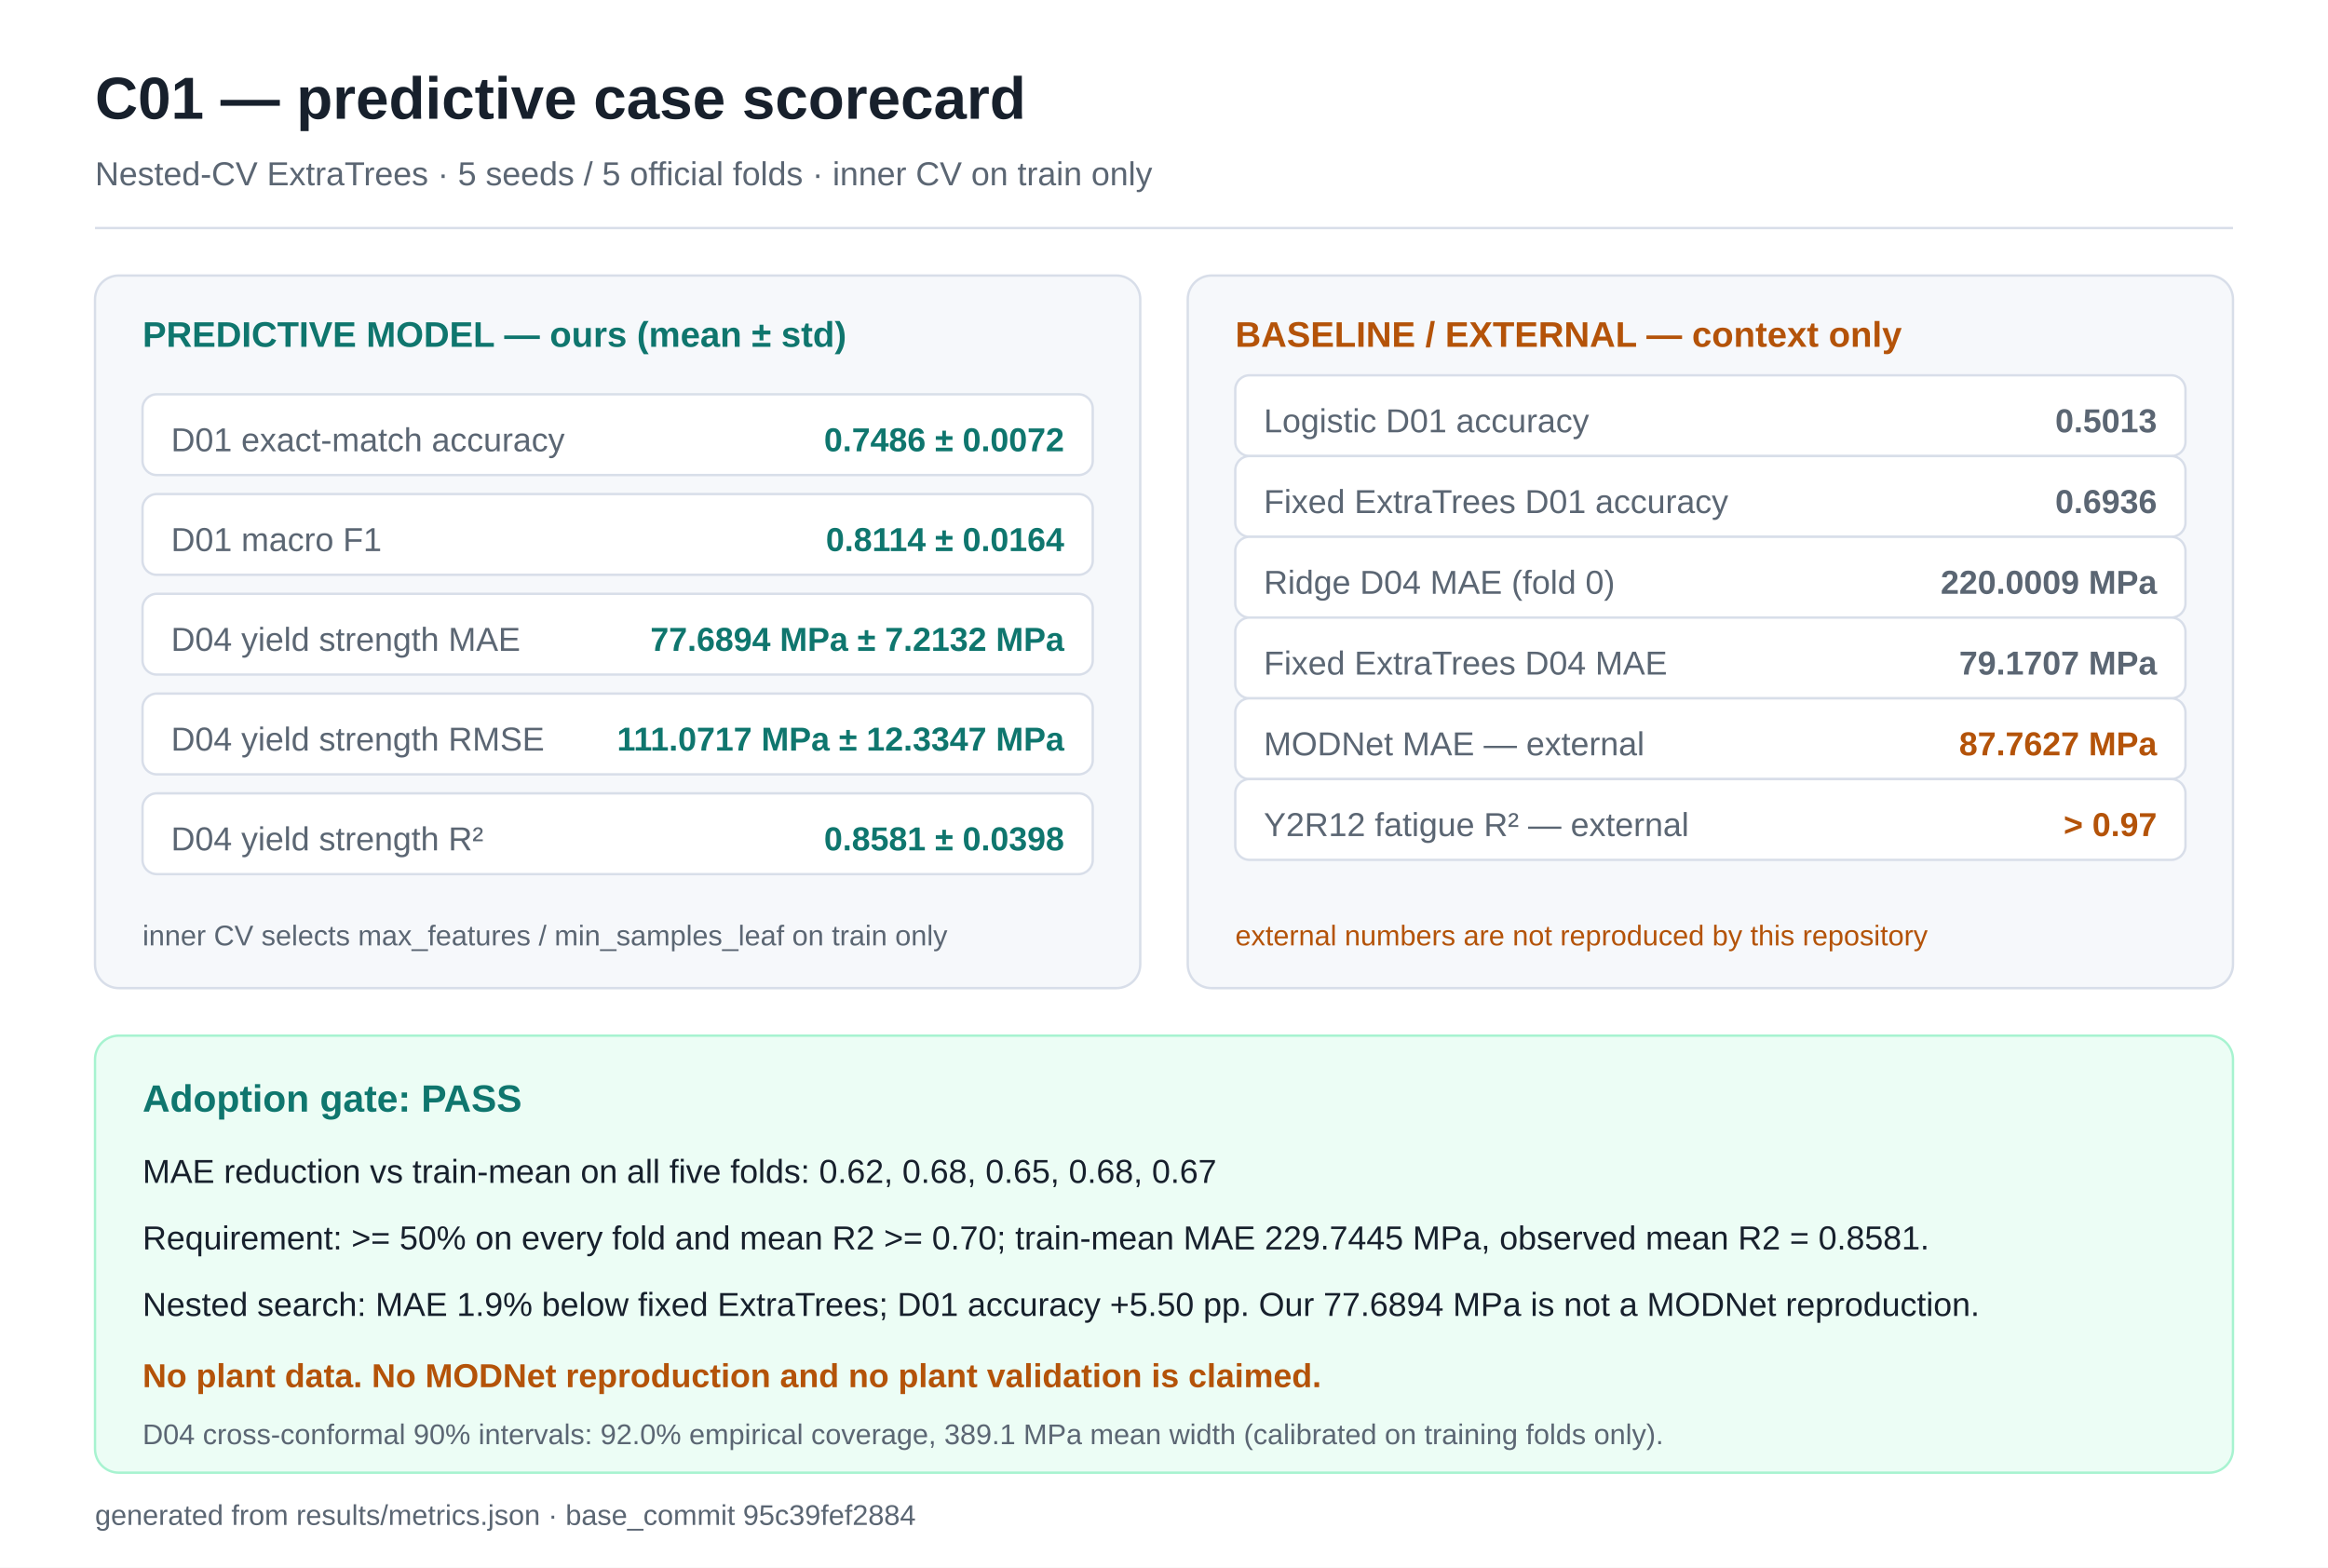
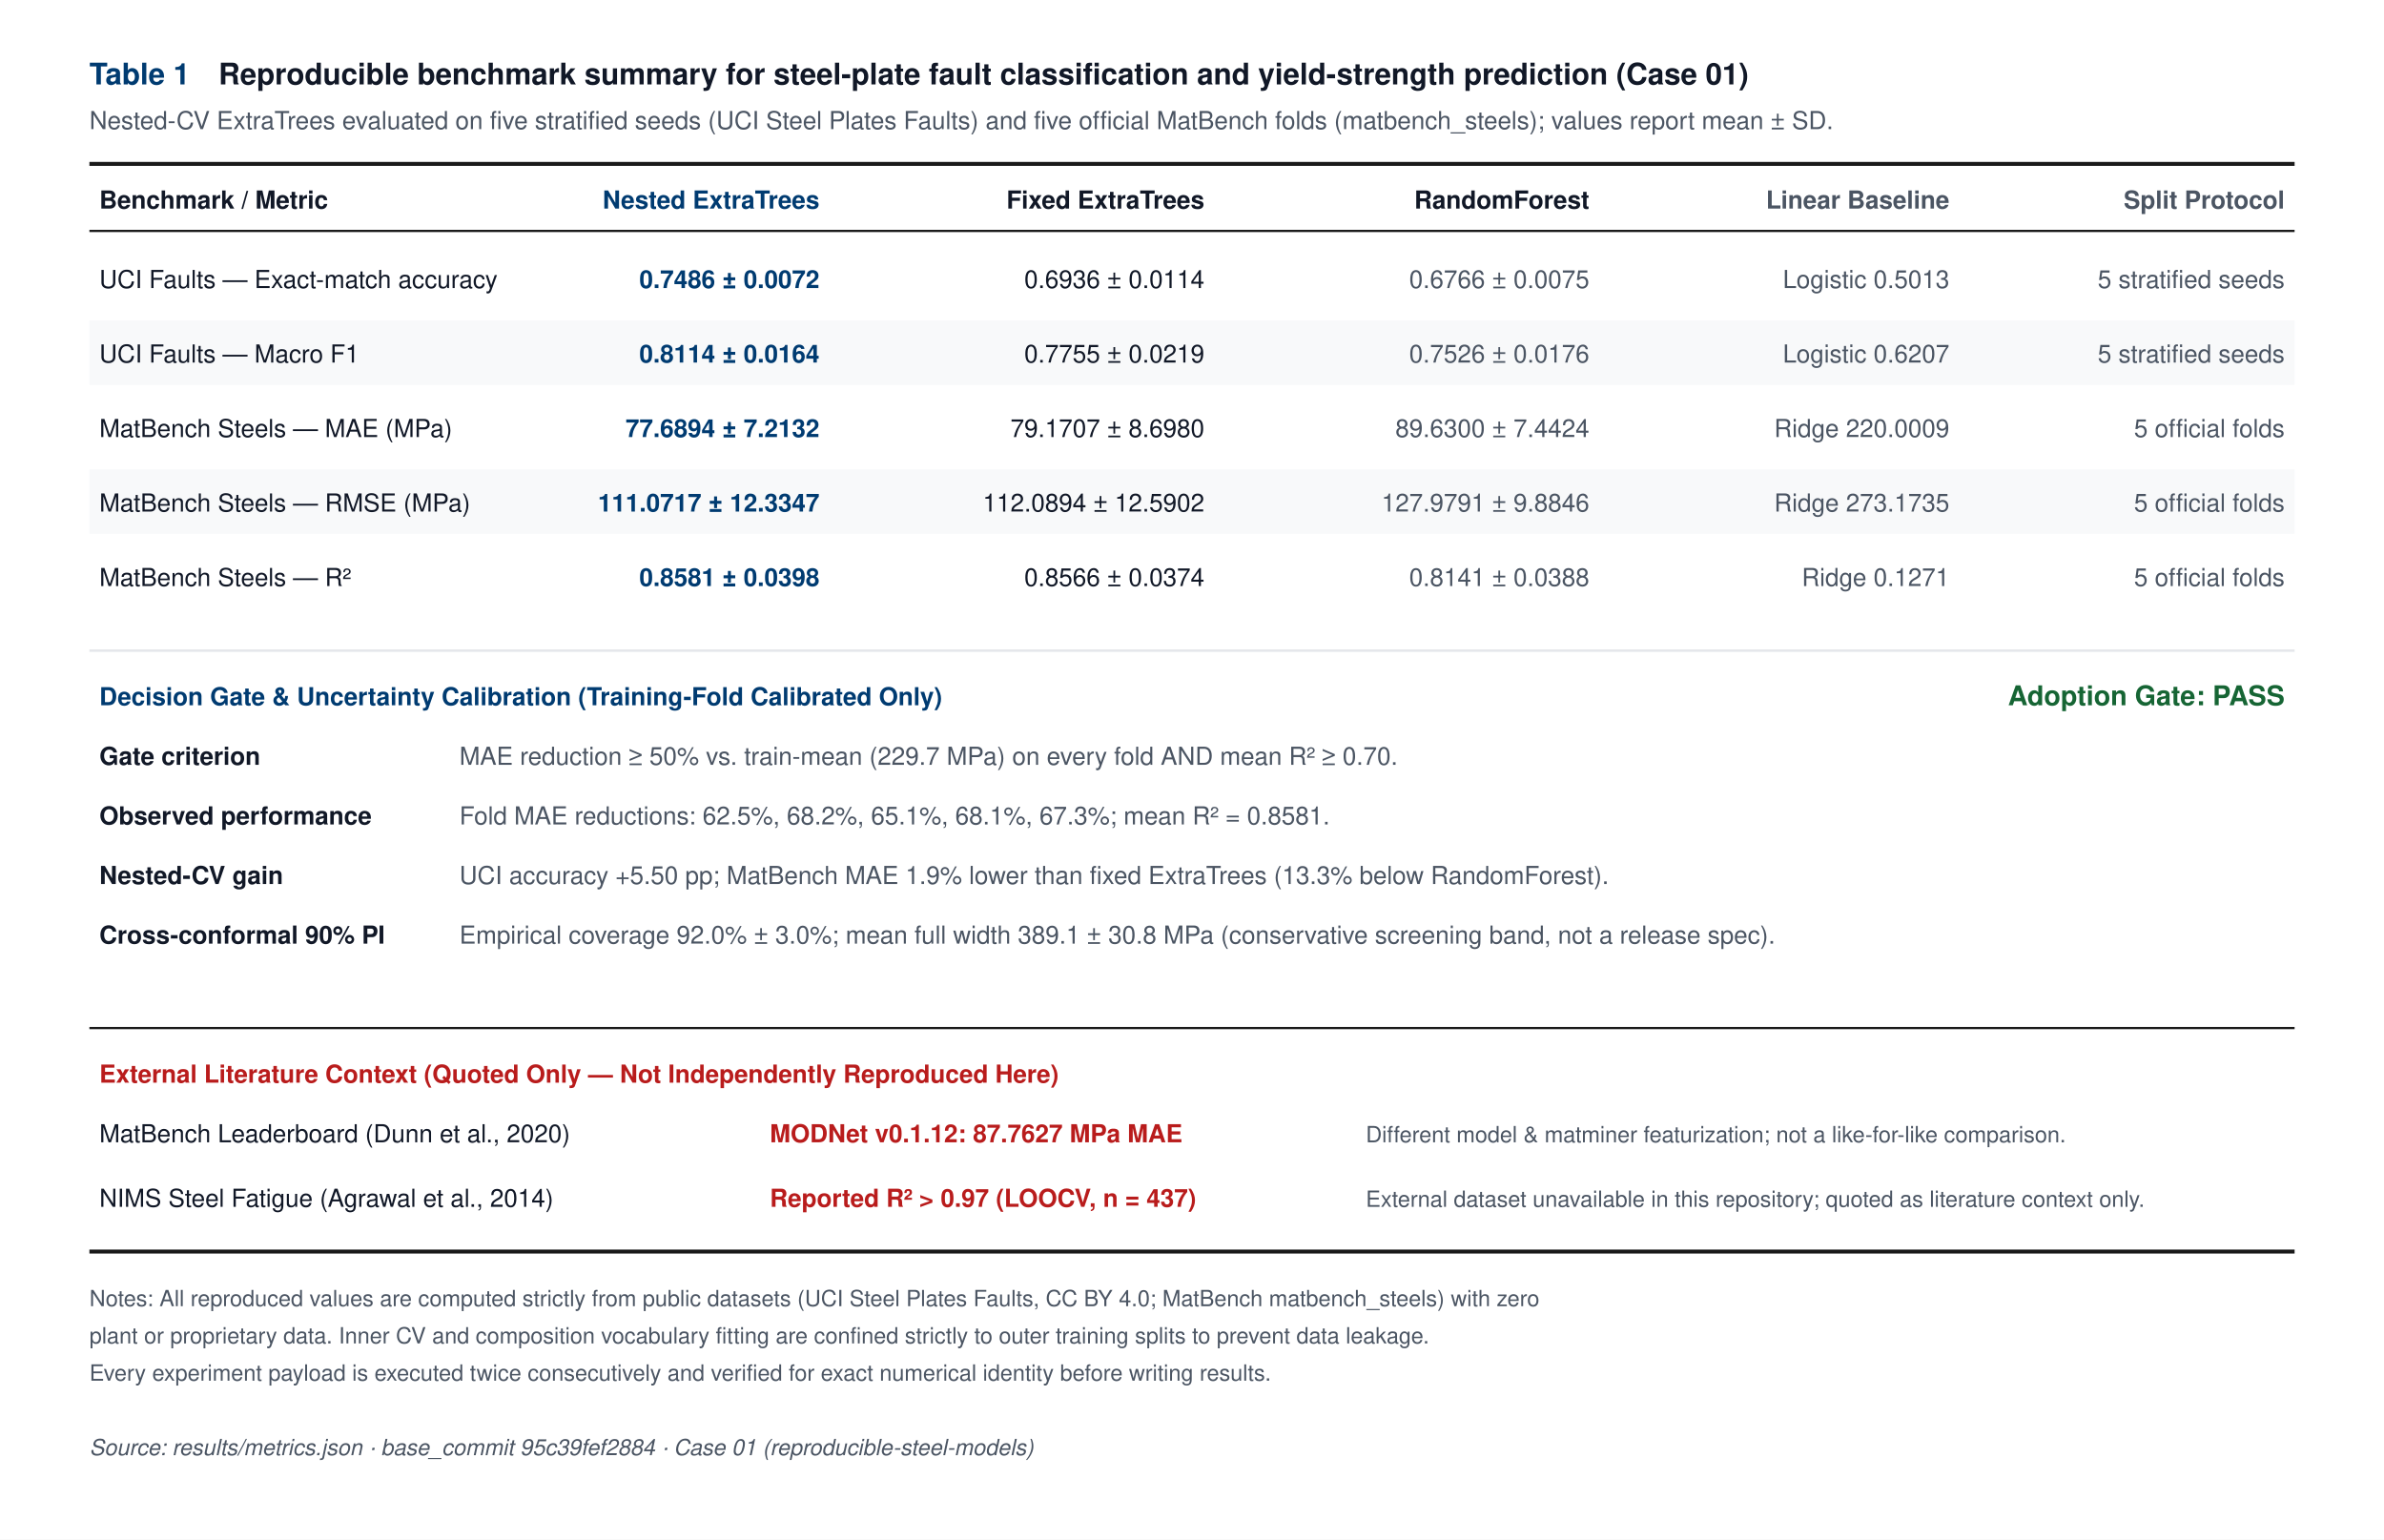
- <svg xmlns="http://www.w3.org/2000/svg" width="980" height="660" viewBox="0 0 980 660" role="img" aria-label="C01 predictive case scorecard">
-   <rect width="980" height="660" fill="#ffffff" />
-   <text x="40" y="50" fill="#17202c" font-size="25" font-weight="bold" text-anchor="start" font-family="Segoe UI, Arial, sans-serif">C01 — predictive case scorecard</text>
-   <text x="40" y="78" fill="#5b6673" font-size="14" font-weight="normal" text-anchor="start" font-family="Segoe UI, Arial, sans-serif">Nested-CV ExtraTrees · 5 seeds / 5 official folds · inner CV on train only</text>
-   <line x1="40" y1="96" x2="940" y2="96" stroke="#d8dee9" stroke-width="1" />
-   <rect x="40" y="116" width="440" height="300" rx="10" fill="#f6f8fb" stroke="#d8dee9" stroke-width="1" />
-   <text x="60" y="146" fill="#0f766e" font-size="15" font-weight="bold" text-anchor="start" font-family="Segoe UI, Arial, sans-serif">PREDICTIVE MODEL — ours (mean ± std)</text>
-   <rect x="60" y="166" width="400" height="34" rx="6" fill="#ffffff" stroke="#d8dee9" stroke-width="1" />
-   <text x="72" y="190" fill="#5b6673" font-size="14" font-weight="normal" text-anchor="start" font-family="Segoe UI, Arial, sans-serif">D01 exact-match accuracy</text>
-   <text x="448" y="190" fill="#0f766e" font-size="14" font-weight="bold" text-anchor="end" font-family="Segoe UI, Arial, sans-serif">0.7486 ± 0.0072</text>
-   <rect x="60" y="208" width="400" height="34" rx="6" fill="#ffffff" stroke="#d8dee9" stroke-width="1" />
-   <text x="72" y="232" fill="#5b6673" font-size="14" font-weight="normal" text-anchor="start" font-family="Segoe UI, Arial, sans-serif">D01 macro F1</text>
-   <text x="448" y="232" fill="#0f766e" font-size="14" font-weight="bold" text-anchor="end" font-family="Segoe UI, Arial, sans-serif">0.8114 ± 0.0164</text>
-   <rect x="60" y="250" width="400" height="34" rx="6" fill="#ffffff" stroke="#d8dee9" stroke-width="1" />
-   <text x="72" y="274" fill="#5b6673" font-size="14" font-weight="normal" text-anchor="start" font-family="Segoe UI, Arial, sans-serif">D04 yield strength MAE</text>
-   <text x="448" y="274" fill="#0f766e" font-size="14" font-weight="bold" text-anchor="end" font-family="Segoe UI, Arial, sans-serif">77.6894 MPa ± 7.2132 MPa</text>
-   <rect x="60" y="292" width="400" height="34" rx="6" fill="#ffffff" stroke="#d8dee9" stroke-width="1" />
-   <text x="72" y="316" fill="#5b6673" font-size="14" font-weight="normal" text-anchor="start" font-family="Segoe UI, Arial, sans-serif">D04 yield strength RMSE</text>
-   <text x="448" y="316" fill="#0f766e" font-size="14" font-weight="bold" text-anchor="end" font-family="Segoe UI, Arial, sans-serif">111.0717 MPa ± 12.3347 MPa</text>
-   <rect x="60" y="334" width="400" height="34" rx="6" fill="#ffffff" stroke="#d8dee9" stroke-width="1" />
-   <text x="72" y="358" fill="#5b6673" font-size="14" font-weight="normal" text-anchor="start" font-family="Segoe UI, Arial, sans-serif">D04 yield strength R²</text>
-   <text x="448" y="358" fill="#0f766e" font-size="14" font-weight="bold" text-anchor="end" font-family="Segoe UI, Arial, sans-serif">0.8581 ± 0.0398</text>
-   <text x="60" y="398" fill="#5b6673" font-size="12" font-weight="normal" text-anchor="start" font-family="Segoe UI, Arial, sans-serif">inner CV selects max_features / min_samples_leaf on train only</text>
-   <rect x="500" y="116" width="440" height="300" rx="10" fill="#f6f8fb" stroke="#d8dee9" stroke-width="1" />
-   <text x="520" y="146" fill="#b45309" font-size="15" font-weight="bold" text-anchor="start" font-family="Segoe UI, Arial, sans-serif">BASELINE / EXTERNAL — context only</text>
-   <rect x="520" y="158" width="400" height="34" rx="6" fill="#ffffff" stroke="#d8dee9" stroke-width="1" />
-   <text x="532" y="182" fill="#5b6673" font-size="14" font-weight="normal" text-anchor="start" font-family="Segoe UI, Arial, sans-serif">Logistic D01 accuracy</text>
-   <text x="908" y="182" fill="#5b6673" font-size="14" font-weight="bold" text-anchor="end" font-family="Segoe UI, Arial, sans-serif">0.5013</text>
-   <rect x="520" y="192" width="400" height="34" rx="6" fill="#ffffff" stroke="#d8dee9" stroke-width="1" />
-   <text x="532" y="216" fill="#5b6673" font-size="14" font-weight="normal" text-anchor="start" font-family="Segoe UI, Arial, sans-serif">Fixed ExtraTrees D01 accuracy</text>
-   <text x="908" y="216" fill="#5b6673" font-size="14" font-weight="bold" text-anchor="end" font-family="Segoe UI, Arial, sans-serif">0.6936</text>
-   <rect x="520" y="226" width="400" height="34" rx="6" fill="#ffffff" stroke="#d8dee9" stroke-width="1" />
-   <text x="532" y="250" fill="#5b6673" font-size="14" font-weight="normal" text-anchor="start" font-family="Segoe UI, Arial, sans-serif">Ridge D04 MAE (fold 0)</text>
-   <text x="908" y="250" fill="#5b6673" font-size="14" font-weight="bold" text-anchor="end" font-family="Segoe UI, Arial, sans-serif">220.0009 MPa</text>
-   <rect x="520" y="260" width="400" height="34" rx="6" fill="#ffffff" stroke="#d8dee9" stroke-width="1" />
-   <text x="532" y="284" fill="#5b6673" font-size="14" font-weight="normal" text-anchor="start" font-family="Segoe UI, Arial, sans-serif">Fixed ExtraTrees D04 MAE</text>
-   <text x="908" y="284" fill="#5b6673" font-size="14" font-weight="bold" text-anchor="end" font-family="Segoe UI, Arial, sans-serif">79.1707 MPa</text>
-   <rect x="520" y="294" width="400" height="34" rx="6" fill="#ffffff" stroke="#d8dee9" stroke-width="1" />
-   <text x="532" y="318" fill="#5b6673" font-size="14" font-weight="normal" text-anchor="start" font-family="Segoe UI, Arial, sans-serif">MODNet MAE — external</text>
-   <text x="908" y="318" fill="#b45309" font-size="14" font-weight="bold" text-anchor="end" font-family="Segoe UI, Arial, sans-serif">87.7627 MPa</text>
-   <rect x="520" y="328" width="400" height="34" rx="6" fill="#ffffff" stroke="#d8dee9" stroke-width="1" />
-   <text x="532" y="352" fill="#5b6673" font-size="14" font-weight="normal" text-anchor="start" font-family="Segoe UI, Arial, sans-serif">Y2R12 fatigue R² — external</text>
-   <text x="908" y="352" fill="#b45309" font-size="14" font-weight="bold" text-anchor="end" font-family="Segoe UI, Arial, sans-serif">&gt; 0.97</text>
-   <text x="520" y="398" fill="#b45309" font-size="12" font-weight="normal" text-anchor="start" font-family="Segoe UI, Arial, sans-serif">external numbers are not reproduced by this repository</text>
-   <rect x="40" y="436" width="900" height="184" rx="10" fill="#ecfdf5" stroke="#a7f3d0" stroke-width="1" />
-   <text x="60" y="468" fill="#0f766e" font-size="16" font-weight="bold" text-anchor="start" font-family="Segoe UI, Arial, sans-serif">Adoption gate: PASS</text>
-   <text x="60" y="498" fill="#17202c" font-size="14" font-weight="normal" text-anchor="start" font-family="Segoe UI, Arial, sans-serif">MAE reduction vs train-mean on all five folds: 0.62, 0.68, 0.65, 0.68, 0.67</text>
-   <text x="60" y="526" fill="#17202c" font-size="14" font-weight="normal" text-anchor="start" font-family="Segoe UI, Arial, sans-serif">Requirement: &gt;= 50% on every fold and mean R2 &gt;= 0.70; train-mean MAE 229.7445 MPa, observed mean R2 = 0.8581.</text>
-   <text x="60" y="554" fill="#17202c" font-size="14" font-weight="normal" text-anchor="start" font-family="Segoe UI, Arial, sans-serif">Nested search: MAE 1.9% below fixed ExtraTrees; D01 accuracy +5.50 pp. Our 77.6894 MPa is not a MODNet reproduction.</text>
-   <text x="60" y="584" fill="#b45309" font-size="14" font-weight="bold" text-anchor="start" font-family="Segoe UI, Arial, sans-serif">No plant data. No MODNet reproduction and no plant validation is claimed.</text>
-   <text x="60" y="608" fill="#5b6673" font-size="12" font-weight="normal" text-anchor="start" font-family="Segoe UI, Arial, sans-serif">D04 cross-conformal 90% intervals: 92.0% empirical coverage, 389.1 MPa mean width (calibrated on training folds only).</text>
-   <text x="40" y="642" fill="#5b6673" font-size="12" font-weight="normal" text-anchor="start" font-family="Segoe UI, Arial, sans-serif">generated from results/metrics.json · base_commit 95c39fef2884</text>
+ <svg xmlns="http://www.w3.org/2000/svg" width="960" height="620" viewBox="0 0 960 620" role="img" aria-label="Case 01 Springer-style quantitative summary scorecard">
+   <rect width="960" height="620" fill="#ffffff" />
+   <text x="36.0" y="34.0" fill="#003b71" font-size="12" font-weight="bold" text-anchor="start" font-family="Helvetica Neue, Helvetica, Arial, Liberation Sans, sans-serif">Table 1</text>
+   <text x="88.0" y="34.0" fill="#111827" font-size="12" font-weight="bold" text-anchor="start" font-family="Helvetica Neue, Helvetica, Arial, Liberation Sans, sans-serif">Reproducible benchmark summary for steel-plate fault classification and yield-strength prediction (Case 01)</text>
+   <text x="36.0" y="52.0" fill="#4b5563" font-size="10" font-weight="normal" text-anchor="start" font-family="Helvetica Neue, Helvetica, Arial, Liberation Sans, sans-serif">Nested-CV ExtraTrees evaluated on five stratified seeds (UCI Steel Plates Faults) and five official MatBench folds (matbench_steels); values report mean ± SD.</text>
+   <line x1="36" y1="66" x2="924" y2="66" stroke="#1a1a1a" stroke-width="1.6" />
+   <text x="40.0" y="84.0" fill="#111827" font-size="10" font-weight="bold" text-anchor="start" font-family="Helvetica Neue, Helvetica, Arial, Liberation Sans, sans-serif">Benchmark / Metric</text>
+   <text x="330.0" y="84.0" fill="#003b71" font-size="10" font-weight="bold" text-anchor="end" font-family="Helvetica Neue, Helvetica, Arial, Liberation Sans, sans-serif">Nested ExtraTrees</text>
+   <text x="485.0" y="84.0" fill="#111827" font-size="10" font-weight="bold" text-anchor="end" font-family="Helvetica Neue, Helvetica, Arial, Liberation Sans, sans-serif">Fixed ExtraTrees</text>
+   <text x="640.0" y="84.0" fill="#111827" font-size="10" font-weight="bold" text-anchor="end" font-family="Helvetica Neue, Helvetica, Arial, Liberation Sans, sans-serif">RandomForest</text>
+   <text x="785.0" y="84.0" fill="#4b5563" font-size="10" font-weight="bold" text-anchor="end" font-family="Helvetica Neue, Helvetica, Arial, Liberation Sans, sans-serif">Linear Baseline</text>
+   <text x="920.0" y="84.0" fill="#4b5563" font-size="10" font-weight="bold" text-anchor="end" font-family="Helvetica Neue, Helvetica, Arial, Liberation Sans, sans-serif">Split Protocol</text>
+   <line x1="36" y1="93" x2="924" y2="93" stroke="#1a1a1a" stroke-width="0.9" />
+   <text x="40.0" y="116.0" fill="#111827" font-size="10" font-weight="normal" text-anchor="start" font-family="Helvetica Neue, Helvetica, Arial, Liberation Sans, sans-serif">UCI Faults — Exact-match accuracy</text>
+   <text x="330.0" y="116.0" fill="#003b71" font-size="10" font-weight="bold" text-anchor="end" font-family="Helvetica Neue, Helvetica, Arial, Liberation Sans, sans-serif">0.7486 ± 0.0072</text>
+   <text x="485.0" y="116.0" fill="#111827" font-size="10" font-weight="normal" text-anchor="end" font-family="Helvetica Neue, Helvetica, Arial, Liberation Sans, sans-serif">0.6936 ± 0.0114</text>
+   <text x="640.0" y="116.0" fill="#4b5563" font-size="10" font-weight="normal" text-anchor="end" font-family="Helvetica Neue, Helvetica, Arial, Liberation Sans, sans-serif">0.6766 ± 0.0075</text>
+   <text x="785.0" y="116.0" fill="#4b5563" font-size="10" font-weight="normal" text-anchor="end" font-family="Helvetica Neue, Helvetica, Arial, Liberation Sans, sans-serif">Logistic 0.5013</text>
+   <text x="920.0" y="116.0" fill="#4b5563" font-size="10" font-weight="normal" text-anchor="end" font-family="Helvetica Neue, Helvetica, Arial, Liberation Sans, sans-serif">5 stratified seeds</text>
+   <rect x="36" y="129" width="888" height="26" fill="#f8f9fa" />
+   <text x="40.0" y="146.0" fill="#111827" font-size="10" font-weight="normal" text-anchor="start" font-family="Helvetica Neue, Helvetica, Arial, Liberation Sans, sans-serif">UCI Faults — Macro F1</text>
+   <text x="330.0" y="146.0" fill="#003b71" font-size="10" font-weight="bold" text-anchor="end" font-family="Helvetica Neue, Helvetica, Arial, Liberation Sans, sans-serif">0.8114 ± 0.0164</text>
+   <text x="485.0" y="146.0" fill="#111827" font-size="10" font-weight="normal" text-anchor="end" font-family="Helvetica Neue, Helvetica, Arial, Liberation Sans, sans-serif">0.7755 ± 0.0219</text>
+   <text x="640.0" y="146.0" fill="#4b5563" font-size="10" font-weight="normal" text-anchor="end" font-family="Helvetica Neue, Helvetica, Arial, Liberation Sans, sans-serif">0.7526 ± 0.0176</text>
+   <text x="785.0" y="146.0" fill="#4b5563" font-size="10" font-weight="normal" text-anchor="end" font-family="Helvetica Neue, Helvetica, Arial, Liberation Sans, sans-serif">Logistic 0.6207</text>
+   <text x="920.0" y="146.0" fill="#4b5563" font-size="10" font-weight="normal" text-anchor="end" font-family="Helvetica Neue, Helvetica, Arial, Liberation Sans, sans-serif">5 stratified seeds</text>
+   <text x="40.0" y="176.0" fill="#111827" font-size="10" font-weight="normal" text-anchor="start" font-family="Helvetica Neue, Helvetica, Arial, Liberation Sans, sans-serif">MatBench Steels — MAE (MPa)</text>
+   <text x="330.0" y="176.0" fill="#003b71" font-size="10" font-weight="bold" text-anchor="end" font-family="Helvetica Neue, Helvetica, Arial, Liberation Sans, sans-serif">77.6894 ± 7.2132</text>
+   <text x="485.0" y="176.0" fill="#111827" font-size="10" font-weight="normal" text-anchor="end" font-family="Helvetica Neue, Helvetica, Arial, Liberation Sans, sans-serif">79.1707 ± 8.6980</text>
+   <text x="640.0" y="176.0" fill="#4b5563" font-size="10" font-weight="normal" text-anchor="end" font-family="Helvetica Neue, Helvetica, Arial, Liberation Sans, sans-serif">89.6300 ± 7.4424</text>
+   <text x="785.0" y="176.0" fill="#4b5563" font-size="10" font-weight="normal" text-anchor="end" font-family="Helvetica Neue, Helvetica, Arial, Liberation Sans, sans-serif">Ridge 220.0009</text>
+   <text x="920.0" y="176.0" fill="#4b5563" font-size="10" font-weight="normal" text-anchor="end" font-family="Helvetica Neue, Helvetica, Arial, Liberation Sans, sans-serif">5 official folds</text>
+   <rect x="36" y="189" width="888" height="26" fill="#f8f9fa" />
+   <text x="40.0" y="206.0" fill="#111827" font-size="10" font-weight="normal" text-anchor="start" font-family="Helvetica Neue, Helvetica, Arial, Liberation Sans, sans-serif">MatBench Steels — RMSE (MPa)</text>
+   <text x="330.0" y="206.0" fill="#003b71" font-size="10" font-weight="bold" text-anchor="end" font-family="Helvetica Neue, Helvetica, Arial, Liberation Sans, sans-serif">111.0717 ± 12.3347</text>
+   <text x="485.0" y="206.0" fill="#111827" font-size="10" font-weight="normal" text-anchor="end" font-family="Helvetica Neue, Helvetica, Arial, Liberation Sans, sans-serif">112.0894 ± 12.5902</text>
+   <text x="640.0" y="206.0" fill="#4b5563" font-size="10" font-weight="normal" text-anchor="end" font-family="Helvetica Neue, Helvetica, Arial, Liberation Sans, sans-serif">127.9791 ± 9.8846</text>
+   <text x="785.0" y="206.0" fill="#4b5563" font-size="10" font-weight="normal" text-anchor="end" font-family="Helvetica Neue, Helvetica, Arial, Liberation Sans, sans-serif">Ridge 273.1735</text>
+   <text x="920.0" y="206.0" fill="#4b5563" font-size="10" font-weight="normal" text-anchor="end" font-family="Helvetica Neue, Helvetica, Arial, Liberation Sans, sans-serif">5 official folds</text>
+   <text x="40.0" y="236.0" fill="#111827" font-size="10" font-weight="normal" text-anchor="start" font-family="Helvetica Neue, Helvetica, Arial, Liberation Sans, sans-serif">MatBench Steels — R²</text>
+   <text x="330.0" y="236.0" fill="#003b71" font-size="10" font-weight="bold" text-anchor="end" font-family="Helvetica Neue, Helvetica, Arial, Liberation Sans, sans-serif">0.8581 ± 0.0398</text>
+   <text x="485.0" y="236.0" fill="#111827" font-size="10" font-weight="normal" text-anchor="end" font-family="Helvetica Neue, Helvetica, Arial, Liberation Sans, sans-serif">0.8566 ± 0.0374</text>
+   <text x="640.0" y="236.0" fill="#4b5563" font-size="10" font-weight="normal" text-anchor="end" font-family="Helvetica Neue, Helvetica, Arial, Liberation Sans, sans-serif">0.8141 ± 0.0388</text>
+   <text x="785.0" y="236.0" fill="#4b5563" font-size="10" font-weight="normal" text-anchor="end" font-family="Helvetica Neue, Helvetica, Arial, Liberation Sans, sans-serif">Ridge 0.1271</text>
+   <text x="920.0" y="236.0" fill="#4b5563" font-size="10" font-weight="normal" text-anchor="end" font-family="Helvetica Neue, Helvetica, Arial, Liberation Sans, sans-serif">5 official folds</text>
+   <line x1="36" y1="262" x2="924" y2="262" stroke="#e5e7eb" stroke-width="1" />
+   <text x="40.0" y="284.0" fill="#003b71" font-size="10" font-weight="bold" text-anchor="start" font-family="Helvetica Neue, Helvetica, Arial, Liberation Sans, sans-serif">Decision Gate &amp; Uncertainty Calibration (Training-Fold Calibrated Only)</text>
+   <text x="920.0" y="284.0" fill="#166534" font-size="11" font-weight="bold" text-anchor="end" font-family="Helvetica Neue, Helvetica, Arial, Liberation Sans, sans-serif">Adoption Gate: PASS</text>
+   <text x="40.0" y="308.0" fill="#111827" font-size="10" font-weight="bold" text-anchor="start" font-family="Helvetica Neue, Helvetica, Arial, Liberation Sans, sans-serif">Gate criterion</text>
+   <text x="185.0" y="308.0" fill="#4b5563" font-size="10" font-weight="normal" text-anchor="start" font-family="Helvetica Neue, Helvetica, Arial, Liberation Sans, sans-serif">MAE reduction ≥ 50% vs. train-mean (229.7 MPa) on every fold AND mean R² ≥ 0.70.</text>
+   <text x="40.0" y="332.0" fill="#111827" font-size="10" font-weight="bold" text-anchor="start" font-family="Helvetica Neue, Helvetica, Arial, Liberation Sans, sans-serif">Observed performance</text>
+   <text x="185.0" y="332.0" fill="#4b5563" font-size="10" font-weight="normal" text-anchor="start" font-family="Helvetica Neue, Helvetica, Arial, Liberation Sans, sans-serif">Fold MAE reductions: 62.5%, 68.2%, 65.1%, 68.1%, 67.3%; mean R² = 0.8581.</text>
+   <text x="40.0" y="356.0" fill="#111827" font-size="10" font-weight="bold" text-anchor="start" font-family="Helvetica Neue, Helvetica, Arial, Liberation Sans, sans-serif">Nested-CV gain</text>
+   <text x="185.0" y="356.0" fill="#4b5563" font-size="10" font-weight="normal" text-anchor="start" font-family="Helvetica Neue, Helvetica, Arial, Liberation Sans, sans-serif">UCI accuracy +5.50 pp; MatBench MAE 1.9% lower than fixed ExtraTrees (13.3% below RandomForest).</text>
+   <text x="40.0" y="380.0" fill="#111827" font-size="10" font-weight="bold" text-anchor="start" font-family="Helvetica Neue, Helvetica, Arial, Liberation Sans, sans-serif">Cross-conformal 90% PI</text>
+   <text x="185.0" y="380.0" fill="#4b5563" font-size="10" font-weight="normal" text-anchor="start" font-family="Helvetica Neue, Helvetica, Arial, Liberation Sans, sans-serif">Empirical coverage 92.0% ± 3.0%; mean full width 389.1 ± 30.8 MPa (conservative screening band, not a release spec).</text>
+   <line x1="36" y1="414" x2="924" y2="414" stroke="#1a1a1a" stroke-width="0.9" />
+   <text x="40.0" y="436.0" fill="#b91c1c" font-size="10" font-weight="bold" text-anchor="start" font-family="Helvetica Neue, Helvetica, Arial, Liberation Sans, sans-serif">External Literature Context (Quoted Only — Not Independently Reproduced Here)</text>
+   <text x="40.0" y="460.0" fill="#111827" font-size="10" font-weight="normal" text-anchor="start" font-family="Helvetica Neue, Helvetica, Arial, Liberation Sans, sans-serif">MatBench Leaderboard (Dunn et al., 2020)</text>
+   <text x="310.0" y="460.0" fill="#b91c1c" font-size="10" font-weight="bold" text-anchor="start" font-family="Helvetica Neue, Helvetica, Arial, Liberation Sans, sans-serif">MODNet v0.1.12: 87.7627 MPa MAE</text>
+   <text x="550.0" y="460.0" fill="#4b5563" font-size="9" font-weight="normal" text-anchor="start" font-family="Helvetica Neue, Helvetica, Arial, Liberation Sans, sans-serif">Different model &amp; matminer featurization; not a like-for-like comparison.</text>
+   <text x="40.0" y="486.0" fill="#111827" font-size="10" font-weight="normal" text-anchor="start" font-family="Helvetica Neue, Helvetica, Arial, Liberation Sans, sans-serif">NIMS Steel Fatigue (Agrawal et al., 2014)</text>
+   <text x="310.0" y="486.0" fill="#b91c1c" font-size="10" font-weight="bold" text-anchor="start" font-family="Helvetica Neue, Helvetica, Arial, Liberation Sans, sans-serif">Reported R² &gt; 0.97 (LOOCV, n = 437)</text>
+   <text x="550.0" y="486.0" fill="#4b5563" font-size="9" font-weight="normal" text-anchor="start" font-family="Helvetica Neue, Helvetica, Arial, Liberation Sans, sans-serif">External dataset unavailable in this repository; quoted as literature context only.</text>
+   <line x1="36" y1="504" x2="924" y2="504" stroke="#1a1a1a" stroke-width="1.6" />
+   <text x="36.0" y="526.0" fill="#4b5563" font-size="9" font-weight="normal" text-anchor="start" font-family="Helvetica Neue, Helvetica, Arial, Liberation Sans, sans-serif">Notes: All reproduced values are computed strictly from public datasets (UCI Steel Plates Faults, CC BY 4.0; MatBench matbench_steels) with zero</text>
+   <text x="36.0" y="541.0" fill="#4b5563" font-size="9" font-weight="normal" text-anchor="start" font-family="Helvetica Neue, Helvetica, Arial, Liberation Sans, sans-serif">plant or proprietary data. Inner CV and composition vocabulary fitting are confined strictly to outer training splits to prevent data leakage.</text>
+   <text x="36.0" y="556.0" fill="#4b5563" font-size="9" font-weight="normal" text-anchor="start" font-family="Helvetica Neue, Helvetica, Arial, Liberation Sans, sans-serif">Every experiment payload is executed twice consecutively and verified for exact numerical identity before writing results.</text>
+   <text x="36.0" y="586.0" fill="#4b5563" font-size="9" font-weight="normal" font-style="italic" text-anchor="start" font-family="Helvetica Neue, Helvetica, Arial, Liberation Sans, sans-serif">Source: results/metrics.json · base_commit 95c39fef2884 · Case 01 (reproducible-steel-models)</text>
</svg>
